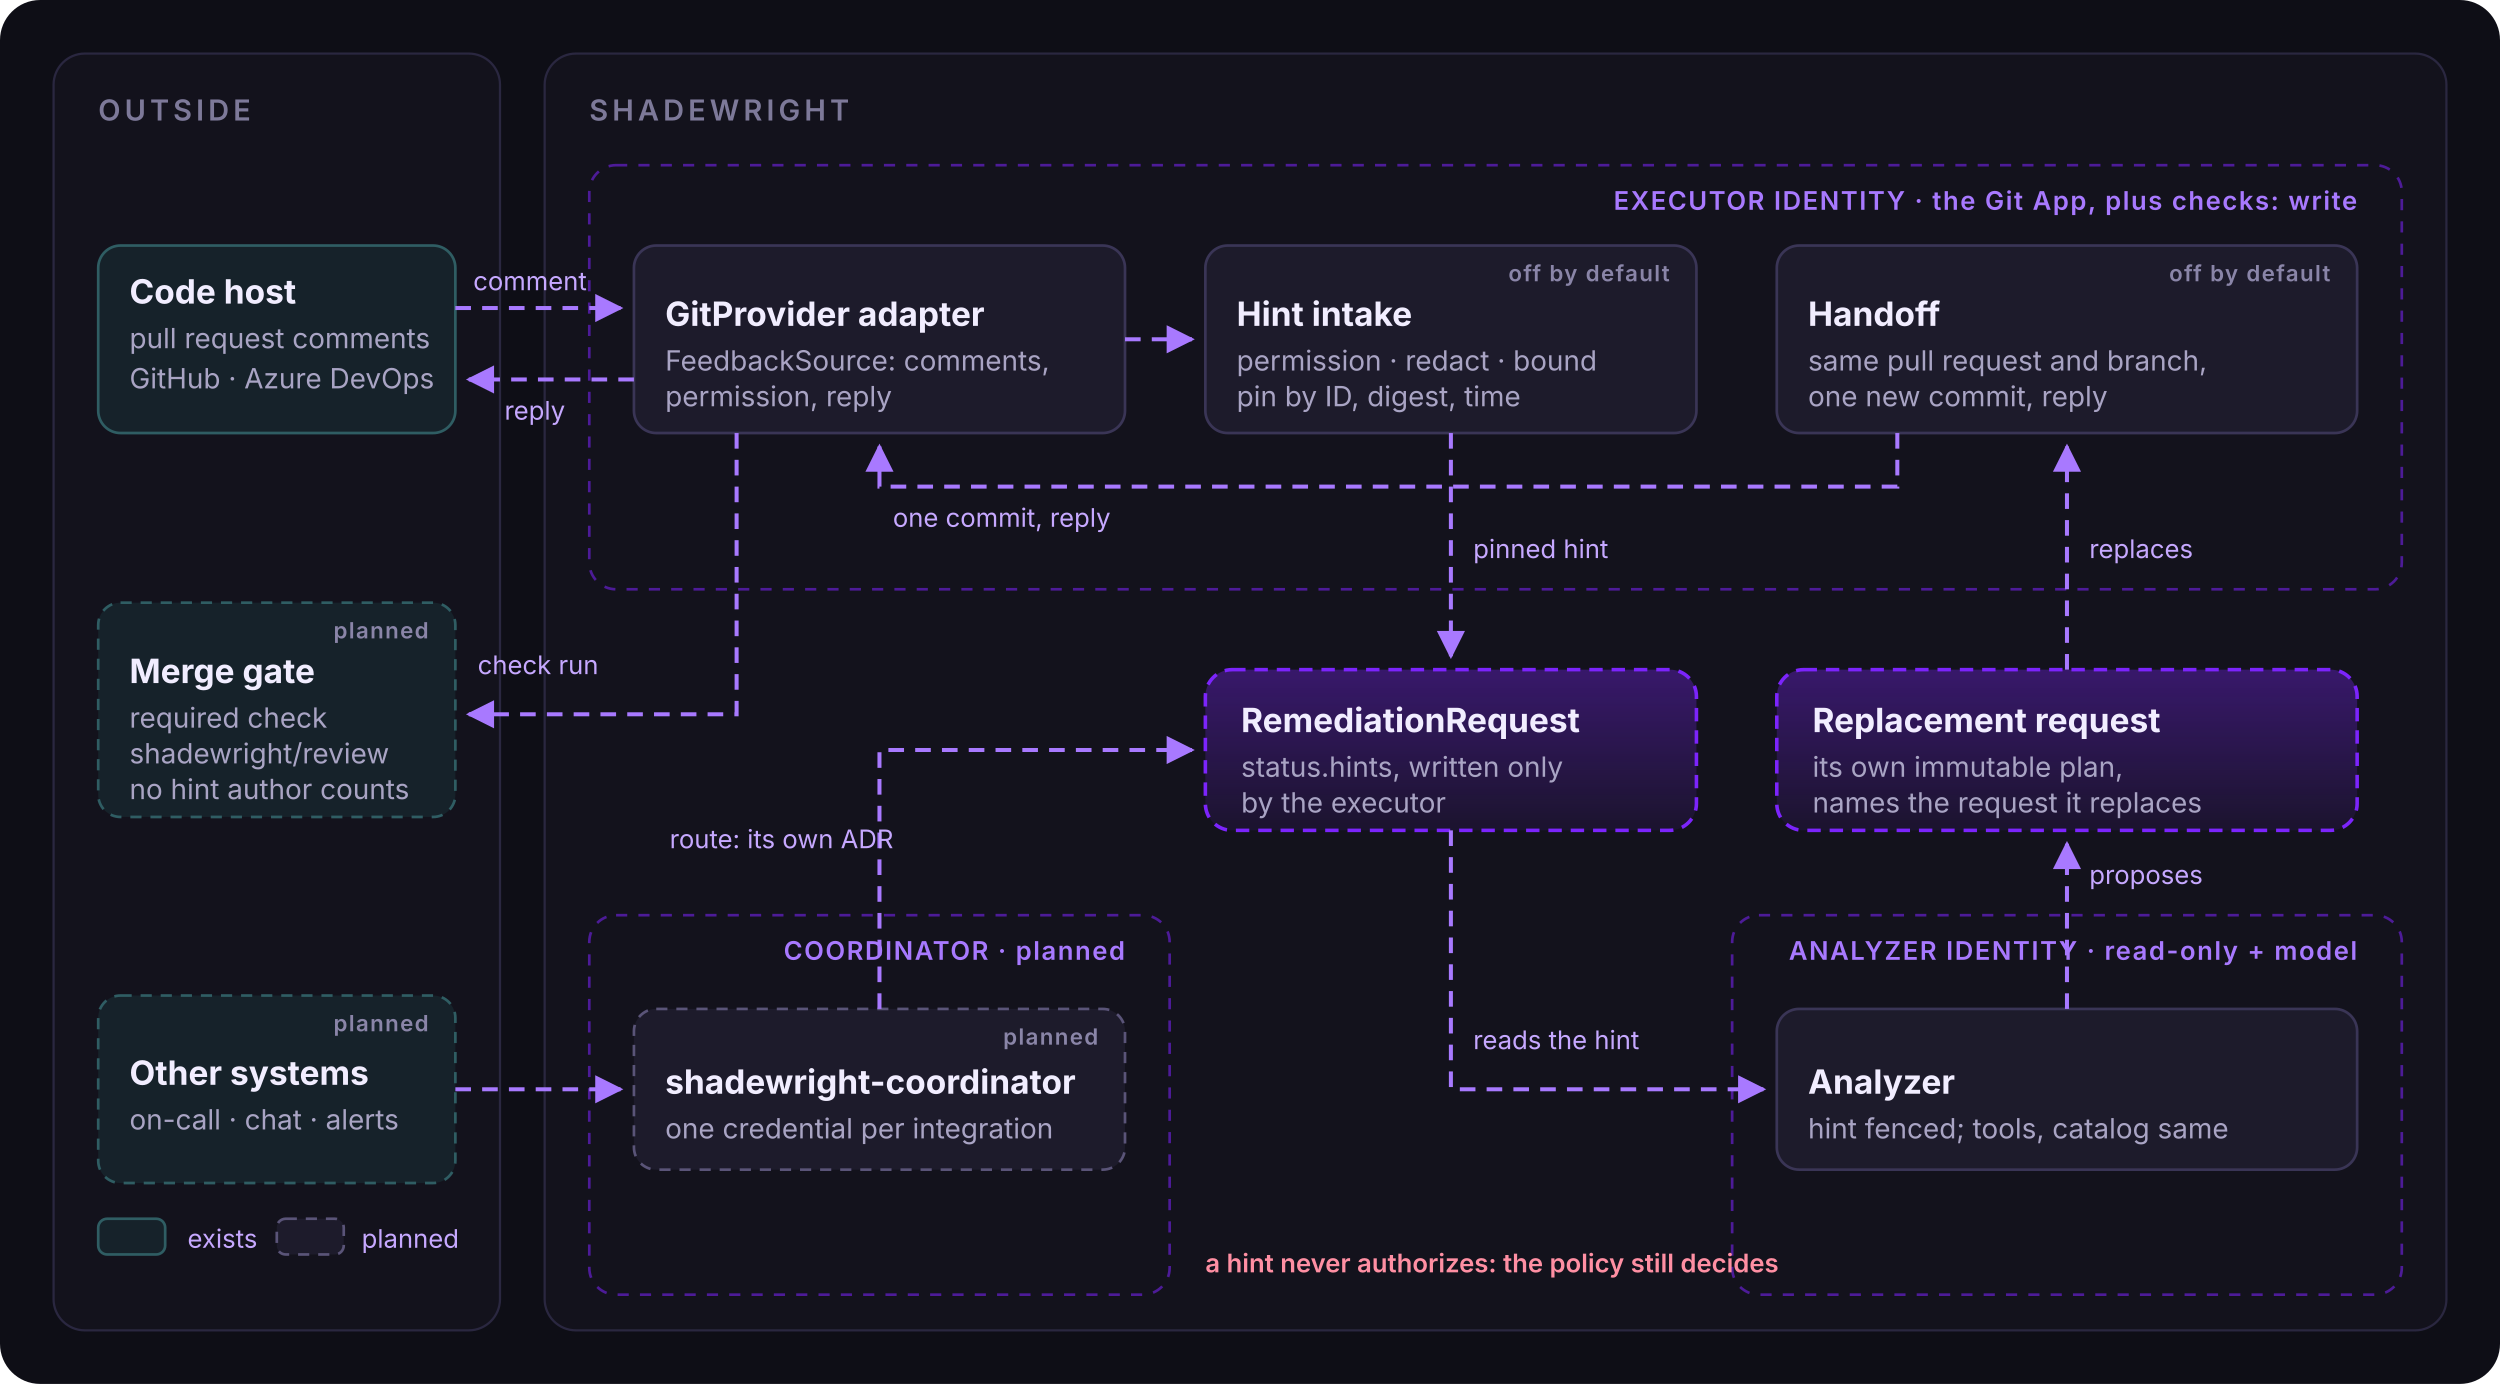
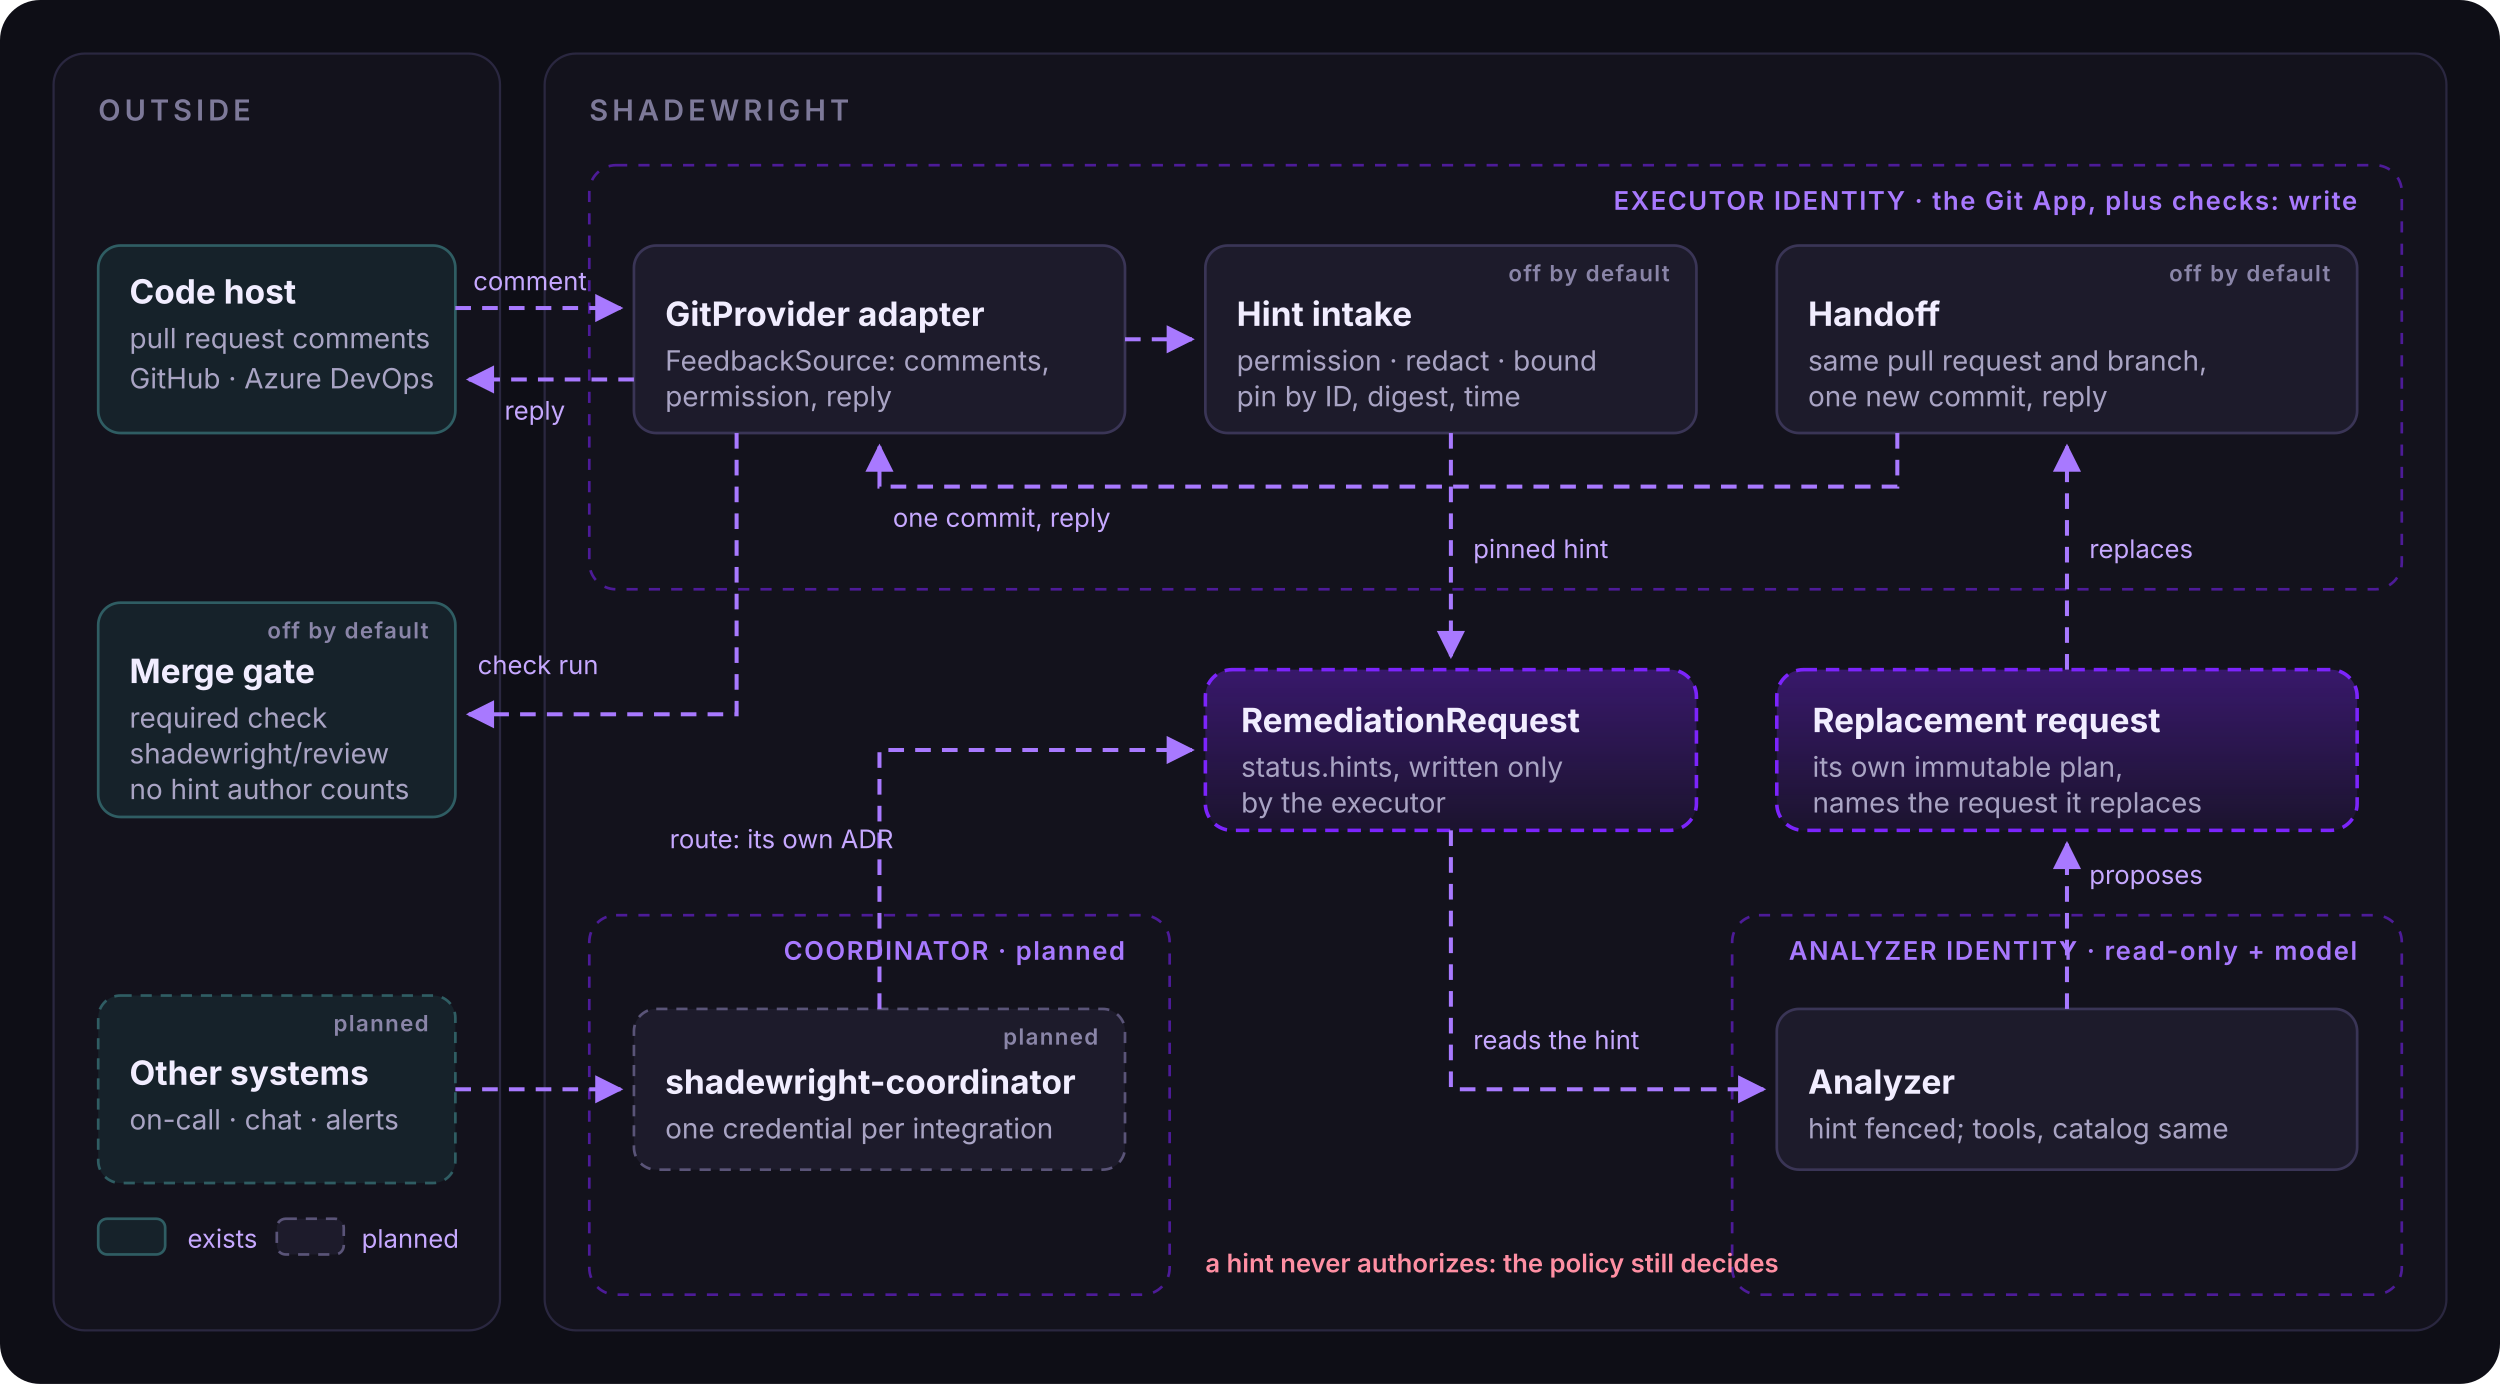
<svg xmlns="http://www.w3.org/2000/svg" viewBox="0 0 1120 620" role="img" aria-labelledby="t d" font-family="Inter, 'Segoe UI', system-ui, -apple-system, sans-serif">
  <defs>
    <marker id="a" viewBox="0 0 10 10" refX="9" refY="5" markerWidth="7" markerHeight="7" orient="auto-start-reverse">
      <path d="M0 0 10 5 0 10z" fill="#a879ff" />
    </marker>
    <linearGradient id="glow" x1="0" y1="0" x2="0" y2="1">
      <stop offset="0" stop-color="#7c24fc" stop-opacity=".35" />
      <stop offset="1" stop-color="#7c24fc" stop-opacity=".08" />
    </linearGradient>
    <style>
      .lane{fill:#13121c;stroke:#2a2740}
      .lanet{fill:#7d7999;font-size:13px;font-weight:600;letter-spacing:.14em}
      .box{fill:#1d1b2b;stroke:#3a3556;stroke-width:1.2}
      .keyp{fill:url(#glow);stroke:#7c24fc;stroke-width:1.6;stroke-dasharray:6 4}
      .ext{fill:#16222a;stroke:#2f5d63;stroke-width:1.2}
      .pl{fill:#1d1b2b;stroke:#5a5478;stroke-width:1.2;stroke-dasharray:5 4}
      .ple{fill:#16222a;stroke:#2f5d63;stroke-width:1.2;stroke-dasharray:5 4}
      .pn{fill:#8a85a8;font-size:10px;font-weight:600;letter-spacing:.06em}
      .h{fill:#f1edff;font-size:15px;font-weight:650}
      .s{fill:#a9a4c4;font-size:12.5px}
      .id{fill:none;stroke:#7c24fc;stroke-opacity:.55;stroke-dasharray:5 5;stroke-width:1.2}
      .idt{fill:#a879ff;font-size:11.5px;font-weight:600;letter-spacing:.06em}
      .fp{stroke:#a879ff;stroke-width:1.8;fill:none;stroke-dasharray:7 5}
      .lbl{fill:#c6a8ff;font-size:11.5px}
      .no{fill:#ff8fa3;font-size:11.5px;font-weight:600}
    </style>
  </defs>
  <rect width="1120" height="620" rx="18" fill="#0e0e16" />
  <rect class="lane" x="24" y="24" width="200" height="572" rx="14" />
  <text class="lanet" x="44" y="54">OUTSIDE</text>
  <rect class="lane" x="244" y="24" width="852" height="572" rx="14" />
  <text class="lanet" x="264" y="54">SHADEWRIGHT</text>
  <rect class="id" x="264" y="74" width="812" height="190" rx="12" />
  <text class="idt" x="1056" y="94" text-anchor="end">EXECUTOR IDENTITY · the Git App, plus checks: write</text>
  <rect class="id" x="264" y="410" width="260" height="170" rx="12" />
  <text class="idt" x="504" y="430" text-anchor="end">COORDINATOR · planned</text>
  <rect class="id" x="776" y="410" width="300" height="170" rx="12" />
  <text class="idt" x="1056" y="430" text-anchor="end">ANALYZER IDENTITY · read-only + model</text>
  <rect class="ext" x="44" y="110" width="160" height="84" rx="10" />
  <text class="h" x="58" y="136">Code host</text>
  <text class="s" x="58" y="156">pull request comments</text>
  <text class="s" x="58" y="174">GitHub · Azure DevOps</text>
  <rect class="ple" x="44" y="446" width="160" height="84" rx="10" />
  <text class="pn" x="192" y="462" text-anchor="end">planned</text>
  <text class="h" x="58" y="486">Other systems</text>
  <text class="s" x="58" y="506">on-call · chat · alerts</text>
-   <rect class="ple" x="44" y="270" width="160" height="96" rx="10" />
-   <text class="pn" x="192" y="286" text-anchor="end">planned</text>
+   <rect class="ext" x="44" y="270" width="160" height="96" rx="10" />
+   <text class="pn" x="192" y="286" text-anchor="end">off by default</text>
  <text class="h" x="58" y="306">Merge gate</text>
  <text class="s" x="58" y="326">required check</text>
  <text class="s" x="58" y="342">shadewright/review</text>
  <text class="s" x="58" y="358">no hint author counts</text>
  <rect class="box" x="284" y="110" width="220" height="84" rx="10" />
  <text class="h" x="298" y="146">GitProvider adapter</text>
  <text class="s" x="298" y="166">FeedbackSource: comments,</text>
  <text class="s" x="298" y="182">permission, reply</text>
  <rect class="box" x="540" y="110" width="220" height="84" rx="10" />
  <text class="pn" x="748" y="126" text-anchor="end">off by default</text>
  <text class="h" x="554" y="146">Hint intake</text>
  <text class="s" x="554" y="166">permission · redact · bound</text>
  <text class="s" x="554" y="182">pin by ID, digest, time</text>
  <rect class="box" x="796" y="110" width="260" height="84" rx="10" />
  <text class="pn" x="1044" y="126" text-anchor="end">off by default</text>
  <text class="h" x="810" y="146">Handoff</text>
  <text class="s" x="810" y="166">same pull request and branch,</text>
  <text class="s" x="810" y="182">one new commit, reply</text>
  <rect class="keyp" x="540" y="300" width="220" height="72" rx="12" />
  <text class="h" x="556" y="328">RemediationRequest</text>
  <text class="s" x="556" y="348">status.hints, written only</text>
  <text class="s" x="556" y="364">by the executor</text>
  <rect class="keyp" x="796" y="300" width="260" height="72" rx="12" />
  <text class="h" x="812" y="328">Replacement request</text>
  <text class="s" x="812" y="348">its own immutable plan,</text>
  <text class="s" x="812" y="364">names the request it replaces</text>
  <rect class="pl" x="284" y="452" width="220" height="72" rx="10" />
  <text class="pn" x="492" y="468" text-anchor="end">planned</text>
  <text class="h" x="298" y="490">shadewright-coordinator</text>
  <text class="s" x="298" y="510">one credential per integration</text>
  <rect class="box" x="796" y="452" width="260" height="72" rx="10" />
  <text class="h" x="810" y="490">Analyzer</text>
  <text class="s" x="810" y="510">hint fenced; tools, catalog same</text>
  <path class="fp" d="M204 138H278" marker-end="url(#a)" />
  <text class="lbl" x="212" y="130">comment</text>
  <path class="fp" d="M284 170H210" marker-end="url(#a)" />
  <text class="lbl" x="226" y="188">reply</text>
  <path class="fp" d="M504 152H534" marker-end="url(#a)" />
  <path class="fp" d="M650 194V294" marker-end="url(#a)" />
  <text class="lbl" x="660" y="250">pinned hint</text>
  <path class="fp" d="M650 372V488H790" marker-end="url(#a)" />
  <text class="lbl" x="660" y="470">reads the hint</text>
  <path class="fp" d="M926 452V378" marker-end="url(#a)" />
  <text class="lbl" x="936" y="396">proposes</text>
  <path class="fp" d="M926 300V200" marker-end="url(#a)" />
  <text class="lbl" x="936" y="250">replaces</text>
  <path class="fp" d="M850 194V218H394V200" marker-end="url(#a)" />
  <text class="lbl" x="400" y="236">one commit, reply</text>
  <path class="fp" d="M330 194V320H210" marker-end="url(#a)" />
  <text class="lbl" x="214" y="302">check run</text>
  <path class="fp" d="M204 488H278" marker-end="url(#a)" />
  <path class="fp" d="M394 452V336H534" marker-end="url(#a)" />
  <text class="lbl" x="300" y="380">route: its own ADR</text>
  <rect class="ext" x="44" y="546" width="30" height="16" rx="4" />
  <text class="lbl" x="84" y="559">exists</text>
  <rect class="pl" x="124" y="546" width="30" height="16" rx="4" />
  <text class="lbl" x="162" y="559">planned</text>
  <text class="no" x="540" y="570">a hint never authorizes: the policy still decides</text>
</svg>
